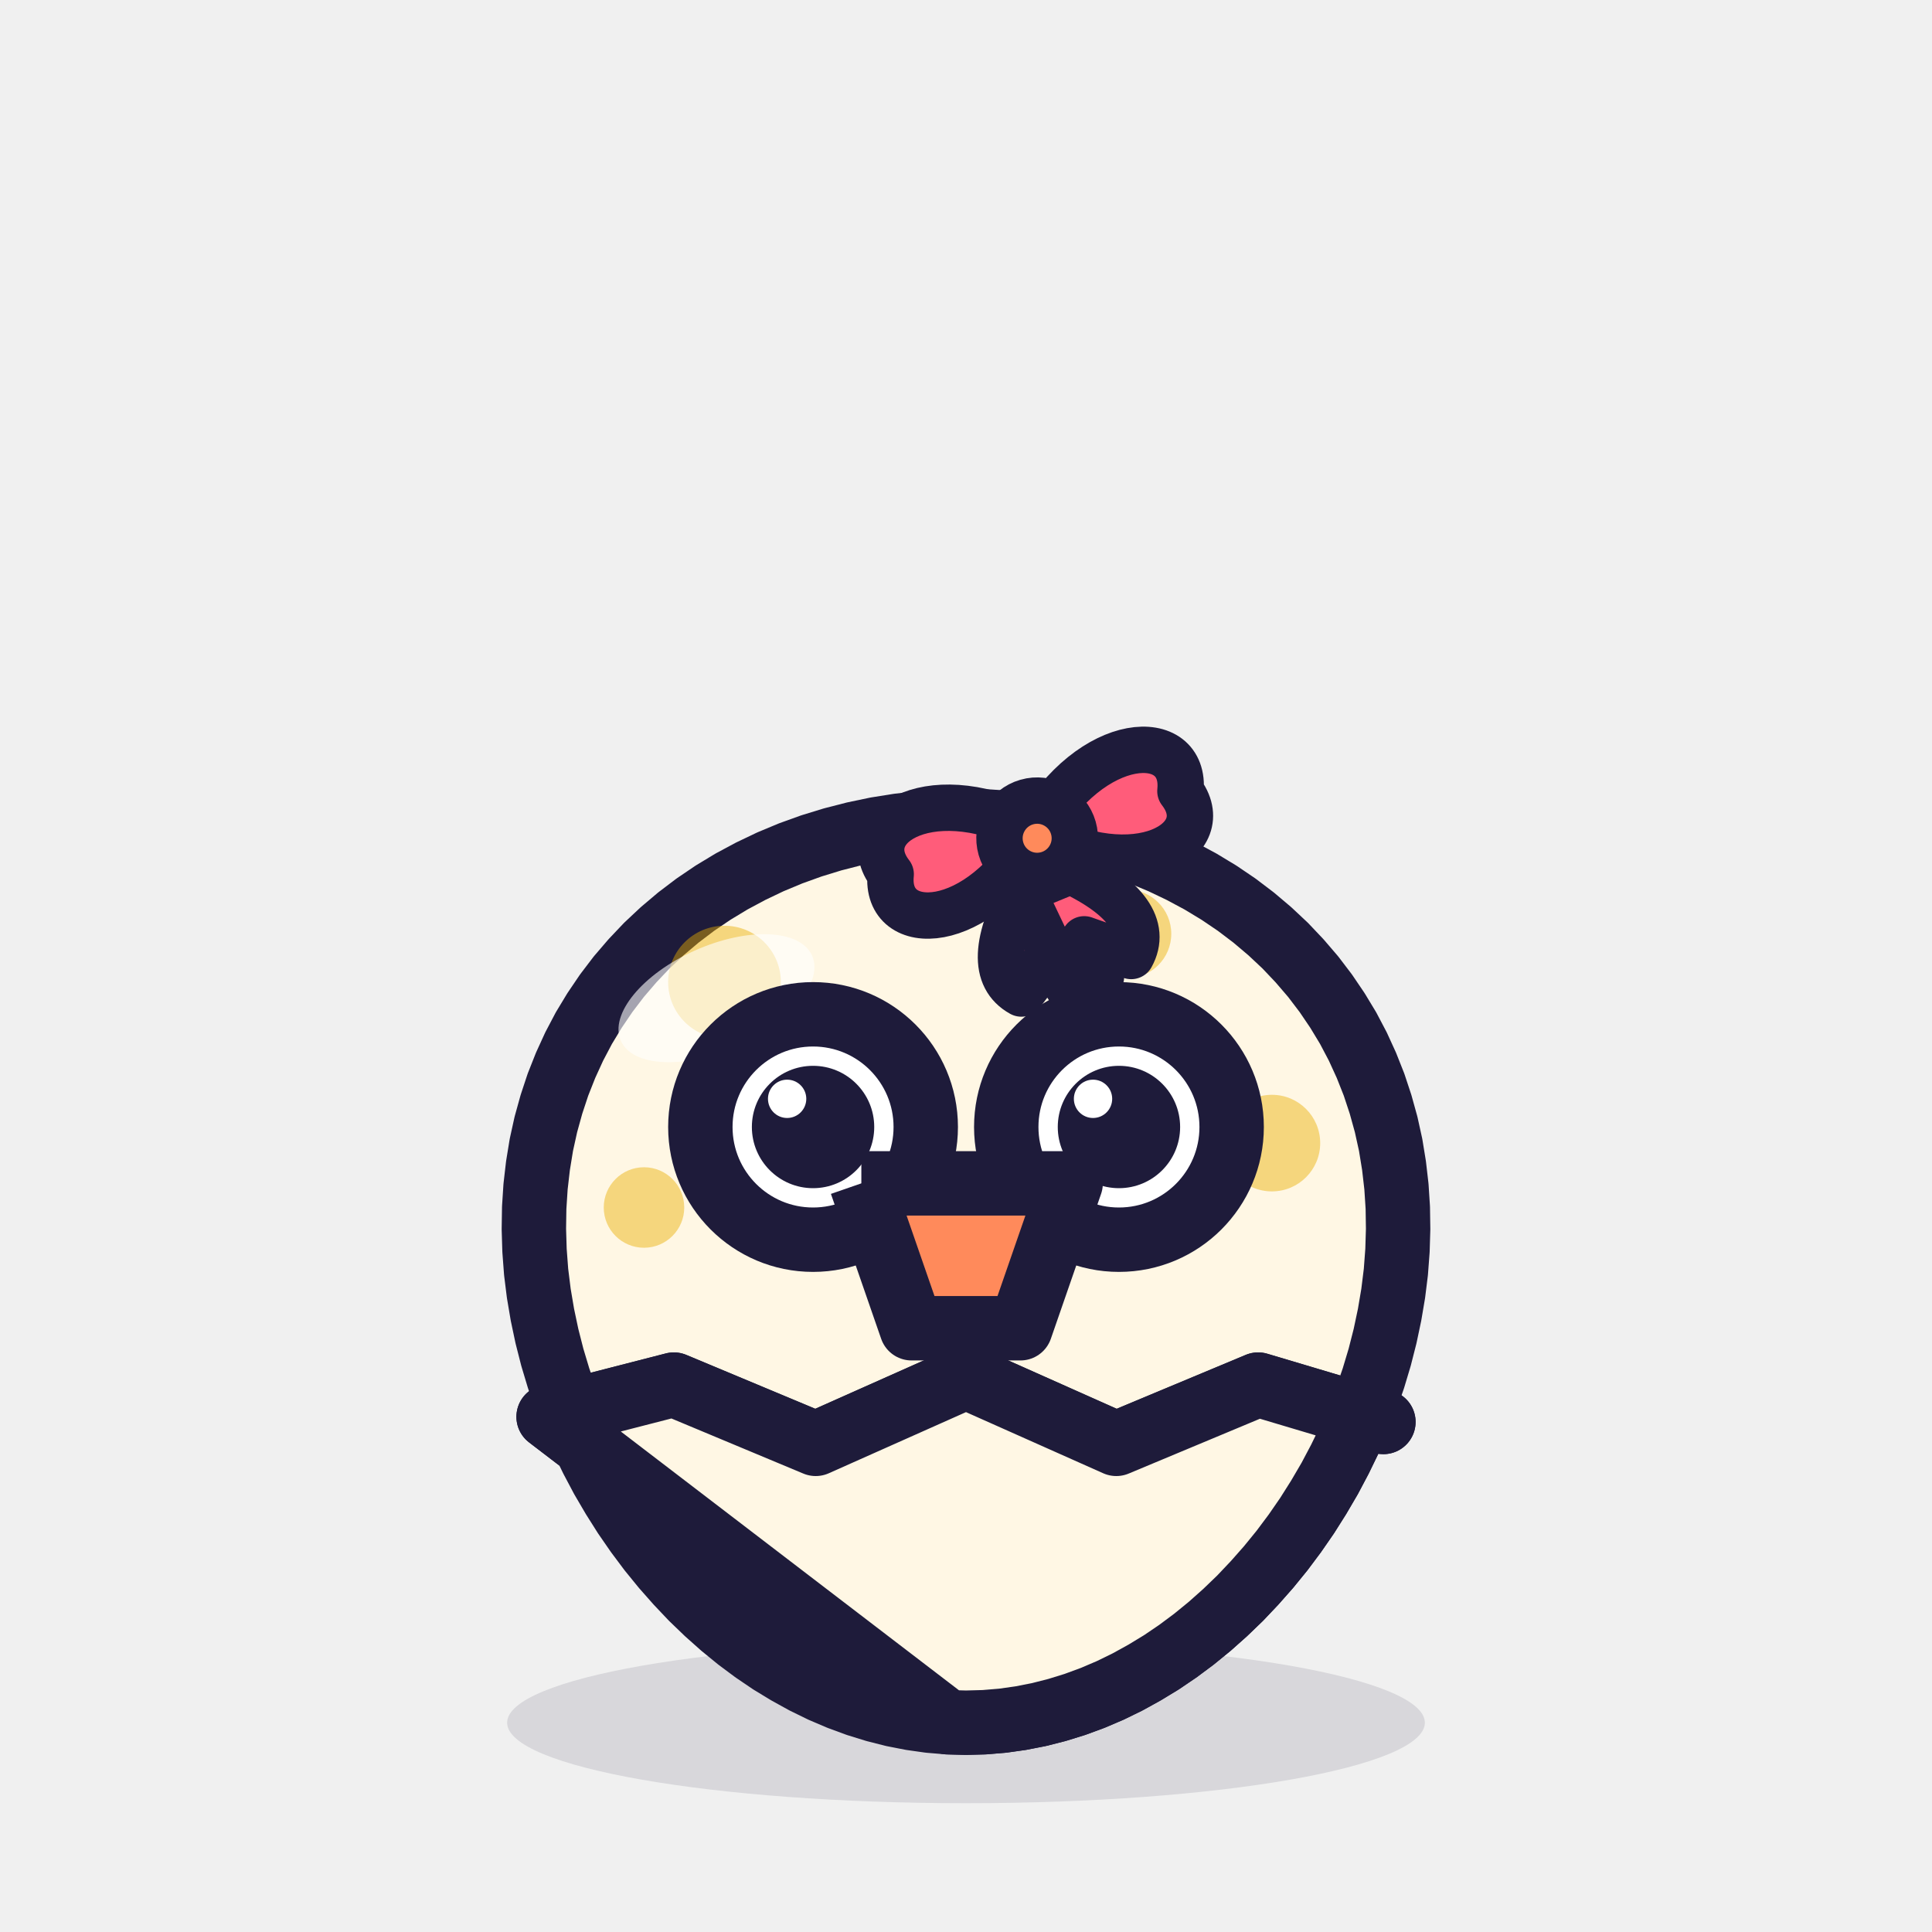
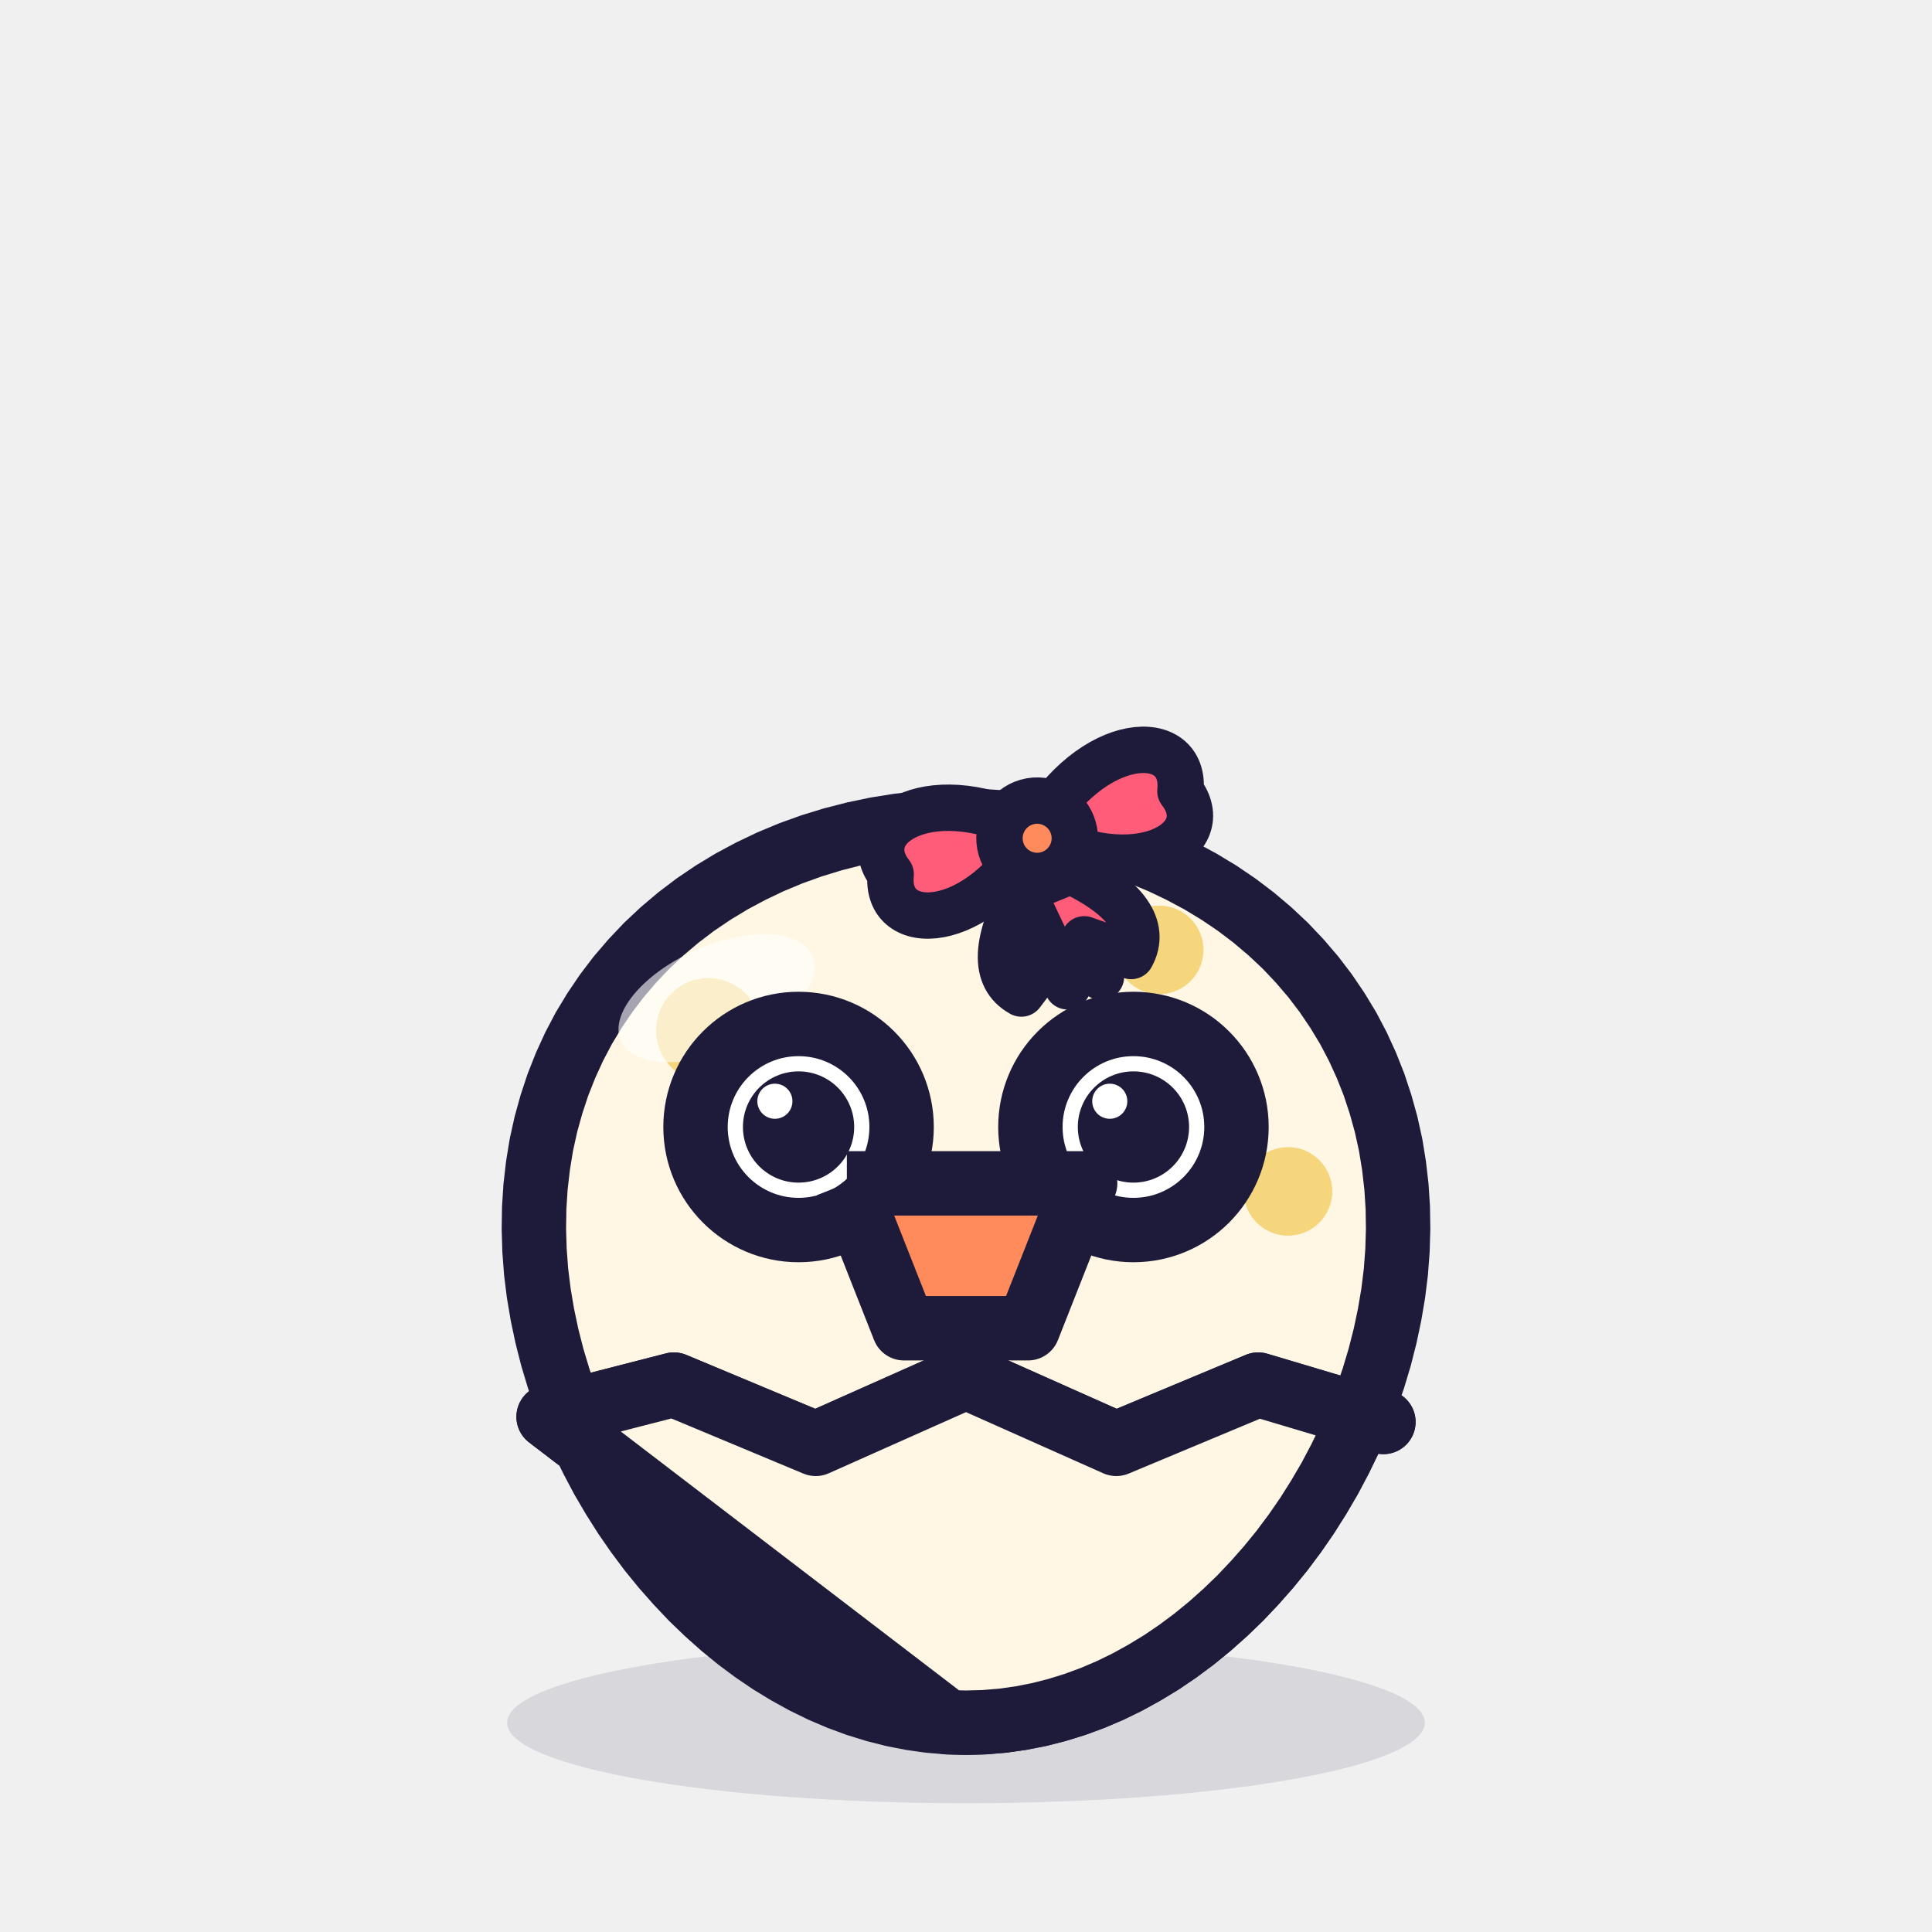
<svg xmlns="http://www.w3.org/2000/svg" viewBox="0 0 240 240" width="240" height="240" role="img" aria-label="Pip v2 B Bolt · egg · idle · accessory bow">
  <g id="shadow">
    <ellipse cx="120" cy="214" rx="57" ry="10" fill="#1E1B3A" opacity="0.12" />
  </g>
  <g id="shell_top" fill="#FFF7E4" stroke="#1E1B3A" stroke-width="8" stroke-linejoin="round">
    <path d="M 117.73 213.94 L 120 214 L 122.27 213.94 L 124.55 213.75 L 126.81 213.43 L 129.06 212.99 L 131.3 212.42 L 133.53 211.73 L 135.73 210.92 L 137.91 209.99 L 140.06 208.94 L 142.18 207.77 L 144.27 206.5 L 146.32 205.11 L 148.32 203.62 L 150.28 202.02 L 152.19 200.32 L 154.05 198.53 L 155.84 196.64 L 157.58 194.67 L 159.25 192.62 L 160.85 190.48 L 162.37 188.28 L 163.81 186 L 165.18 183.66 L 166.45 181.26 L 167.64 178.81 L 168.73 176.32 L 169.72 173.78 L 170.61 171.2 L 171.39 168.6 L 172.06 165.97 L 172.62 163.32 L 173.07 160.66 L 173.4 158 L 173.6 155.34 L 173.68 152.68 L 173.64 150.03 L 173.47 147.4 L 173.17 144.8 L 172.75 142.22 L 172.19 139.68 L 171.5 137.19 L 170.69 134.74 L 169.74 132.34 L 168.67 130 L 167.47 127.72 L 166.14 125.52 L 164.69 123.38 L 163.13 121.33 L 161.44 119.36 L 159.65 117.47 L 157.74 115.68 L 155.73 113.98 L 153.62 112.38 L 151.42 110.89 L 149.12 109.5 L 146.75 108.23 L 144.3 107.06 L 141.78 106.01 L 139.2 105.08 L 136.56 104.27 L 133.87 103.58 L 131.15 103.01 L 128.39 102.57 L 125.61 102.25 L 122.81 102.06 L 120 102 L 120 102 L 117.19 102.06 L 114.39 102.25 L 111.61 102.57 L 108.85 103.01 L 106.13 103.58 L 103.44 104.27 L 100.8 105.08 L 98.22 106.01 L 95.7 107.06 L 93.25 108.23 L 90.88 109.5 L 88.58 110.89 L 86.38 112.38 L 84.27 113.98 L 82.26 115.68 L 80.35 117.47 L 78.56 119.36 L 76.87 121.33 L 75.31 123.38 L 73.86 125.52 L 72.53 127.72 L 71.33 130 L 70.26 132.34 L 69.31 134.74 L 68.5 137.19 L 67.81 139.68 L 67.25 142.22 L 66.83 144.8 L 66.53 147.4 L 66.36 150.03 L 66.32 152.68 L 66.4 155.34 L 66.6 158 L 66.93 160.66 L 67.38 163.32 L 67.94 165.97 L 68.61 168.6 L 69.39 171.2 L 70.28 173.78 L 71.27 176.32 L 72.36 178.81 L 73.55 181.26 L 74.82 183.66 L 76.19 186 L 77.63 188.28 L 79.15 190.48 L 80.75 192.62 L 82.42 194.67 L 84.16 196.64 L 85.95 198.53 L 87.81 200.32 L 89.72 202.02 L 91.68 203.62 L 93.68 205.11 L 95.73 206.5 L 97.82 207.77 L 99.94 208.94 L 102.09 209.99 L 104.27 210.92 L 106.47 211.73 L 108.7 212.42 L 110.94 212.99 L 113.19 213.43 L 115.45 213.75 L 117.73 213.94 L 120 214 L 122.27 213.94 L 124.55 213.75 L 126.81 213.43 L 129.06 212.99 L 131.3 212.42 L 133.53 211.73 L 135.73 210.92 L 137.91 209.99 L 140.06 208.94 L 142.18 207.77 L 144.27 206.5 L 146.32 205.11 L 148.32 203.62 L 150.28 202.02 L 152.19 200.32 L 154.05 198.53 L 155.84 196.64 L 157.58 194.67 L 159.25 192.62 L 160.85 190.48 L 162.37 188.28 L 163.81 186 L 165.18 183.66 L 166.45 181.26 L 167.64 178.81 L 168.73 176.32 L 171.85 176.64 156.29 172 L 138.67 179.36 L 120 171.04 L 101.33 179.36 L 83.71 172 L 68.15 176 Z" />
-     <circle cx="90" cy="122" r="7" fill="#E9AE00" stroke="none" opacity="0.45" />
-     <circle cx="140" cy="116" r="5.5" fill="#E9AE00" stroke="none" opacity="0.45" />
-     <circle cx="158" cy="142" r="6" fill="#E9AE00" stroke="none" opacity="0.45" />
-     <circle cx="80" cy="150" r="5" fill="#E9AE00" stroke="none" opacity="0.45" />
-     <circle cx="126" cy="106" r="4.5" fill="#E9AE00" stroke="none" opacity="0.45" />
+     <circle cx="88" cy="128" r="6.5" fill="#E9AE00" stroke="none" opacity="0.45" />
+     <circle cx="144" cy="118" r="5.5" fill="#E9AE00" stroke="none" opacity="0.45" />
+     <circle cx="160" cy="148" r="5.5" fill="#E9AE00" stroke="none" opacity="0.45" />
    <ellipse cx="89" cy="124" rx="13" ry="6.5" fill="#FFFFFF" stroke="none" opacity="0.6" transform="rotate(-24 89 124)" />
  </g>
  <g id="tail" opacity="0" />
  <g id="wing_l" opacity="0" />
  <g id="wing_r" opacity="0" />
  <g id="body" opacity="0" />
  <g id="belly" opacity="0" />
  <g id="highlight" opacity="0" />
  <g id="feet" opacity="0" />
  <g id="head_tuft" opacity="0" />
  <g id="head">
    <g id="cheek_l" />
    <g id="cheek_r" />
    <g id="brow_l" fill="none" stroke="#1E1B3A" stroke-width="6.5" stroke-linecap="round" />
    <g id="brow_r" fill="none" stroke="#1E1B3A" stroke-width="6.5" stroke-linecap="round" />
-     <g id="eye_l" data-eye="l" transform="translate(101 140)">
+     <g id="eye_l" data-eye="l" transform="translate(99.2 140)">
      <g id="open" opacity="1">
-         <circle cx="0" cy="0" r="14" fill="#FFFFFF" stroke="#1E1B3A" stroke-width="8" />
-         <circle cx="0" cy="0" r="7.6" fill="#1E1B3A" />
-         <circle cx="-3.22" cy="-3.5" r="2.38" fill="#FFFFFF" />
+         <circle cx="0" cy="0" r="12.8" fill="#FFFFFF" stroke="#1E1B3A" stroke-width="8" />
+         <circle cx="0" cy="0" r="6.91" fill="#1E1B3A" />
+         <circle cx="-2.94" cy="-3.2" r="2.18" fill="#FFFFFF" />
      </g>
      <g id="closed" opacity="0">
-         <path d="M -11.48 1.68 L 0 -5.04 L 11.48 1.68" fill="none" stroke="#1E1B3A" stroke-width="8" stroke-linecap="round" />
+         <path d="M -10.5 1.54 Q 0 -10.75 10.5 1.54" fill="none" stroke="#1E1B3A" stroke-width="8" stroke-linecap="round" />
      </g>
      <g id="happy" opacity="0">
-         <path d="M -11.48 5.88 L 0 -9.8 L 11.48 5.88" fill="none" stroke="#1E1B3A" stroke-width="9" stroke-linecap="round" />
+         <path d="M -10.5 5.38 Q 0 -23.3 10.5 5.38" fill="none" stroke="#1E1B3A" stroke-width="9" stroke-linecap="round" />
      </g>
      <g id="sleepy" opacity="0">
-         <path d="M -11.48 -1.12 L 0 7.28 L 11.48 -1.12" fill="none" stroke="#1E1B3A" stroke-width="8" stroke-linecap="round" />
-         <path d="M 11.48 0 L 16.48 -5.6" fill="none" stroke="#1E1B3A" stroke-width="8" stroke-linecap="round" />
+         <path d="M -10.5 -1.02 Q 0 14.34 10.5 -1.02" fill="none" stroke="#1E1B3A" stroke-width="8" stroke-linecap="round" />
      </g>
      <g id="surprised" opacity="0">
-         <circle cx="0" cy="0" r="16.24" fill="#FFFFFF" stroke="#1E1B3A" stroke-width="8" />
-         <circle cx="0" cy="0" r="5.02" fill="#1E1B3A" />
-         <circle cx="-3.22" cy="-3.5" r="2.94" fill="#FFFFFF" />
+         <circle cx="0" cy="0" r="14.85" fill="#FFFFFF" stroke="#1E1B3A" stroke-width="8" />
+         <circle cx="0" cy="0" r="4.56" fill="#1E1B3A" />
+         <circle cx="-2.94" cy="-3.2" r="2.69" fill="#FFFFFF" />
      </g>
      <g id="wink" opacity="0">
-         <path d="M -11.48 1.96 L 0 -4.2 L 11.48 1.96" fill="none" stroke="#1E1B3A" stroke-width="8" stroke-linecap="round" />
-         <path d="M 11.48 0 L 16.48 -5.6" fill="none" stroke="#1E1B3A" stroke-width="8" stroke-linecap="round" />
+         <path d="M -10.5 5.38 Q 0 -23.3 10.5 5.38" fill="none" stroke="#1E1B3A" stroke-width="9" stroke-linecap="round" />
      </g>
    </g>
-     <g id="eye_r" data-eye="r" transform="translate(139 140)">
+     <g id="eye_r" data-eye="r" transform="translate(140.8 140)">
      <g id="open" opacity="1">
-         <circle cx="0" cy="0" r="14" fill="#FFFFFF" stroke="#1E1B3A" stroke-width="8" />
-         <circle cx="0" cy="0" r="7.6" fill="#1E1B3A" />
-         <circle cx="-3.22" cy="-3.5" r="2.38" fill="#FFFFFF" />
+         <circle cx="0" cy="0" r="12.8" fill="#FFFFFF" stroke="#1E1B3A" stroke-width="8" />
+         <circle cx="0" cy="0" r="6.91" fill="#1E1B3A" />
+         <circle cx="-2.94" cy="-3.2" r="2.18" fill="#FFFFFF" />
      </g>
      <g id="closed" opacity="0">
-         <path d="M -11.48 1.68 L 0 -5.04 L 11.48 1.68" fill="none" stroke="#1E1B3A" stroke-width="8" stroke-linecap="round" />
+         <path d="M -10.5 1.54 Q 0 -10.75 10.5 1.54" fill="none" stroke="#1E1B3A" stroke-width="8" stroke-linecap="round" />
      </g>
      <g id="happy" opacity="0">
-         <path d="M -11.48 5.88 L 0 -9.8 L 11.48 5.88" fill="none" stroke="#1E1B3A" stroke-width="9" stroke-linecap="round" />
+         <path d="M -10.5 5.38 Q 0 -23.3 10.5 5.38" fill="none" stroke="#1E1B3A" stroke-width="9" stroke-linecap="round" />
      </g>
      <g id="sleepy" opacity="0">
-         <path d="M -11.48 -1.12 L 0 7.28 L 11.48 -1.12" fill="none" stroke="#1E1B3A" stroke-width="8" stroke-linecap="round" />
-         <path d="M 11.48 0 L 16.48 -5.6" fill="none" stroke="#1E1B3A" stroke-width="8" stroke-linecap="round" />
+         <path d="M -10.5 -1.02 Q 0 14.34 10.5 -1.02" fill="none" stroke="#1E1B3A" stroke-width="8" stroke-linecap="round" />
      </g>
      <g id="surprised" opacity="0">
-         <circle cx="0" cy="0" r="16.24" fill="#FFFFFF" stroke="#1E1B3A" stroke-width="8" />
-         <circle cx="0" cy="0" r="5.02" fill="#1E1B3A" />
-         <circle cx="-3.22" cy="-3.5" r="2.94" fill="#FFFFFF" />
+         <circle cx="0" cy="0" r="14.85" fill="#FFFFFF" stroke="#1E1B3A" stroke-width="8" />
+         <circle cx="0" cy="0" r="4.56" fill="#1E1B3A" />
+         <circle cx="-2.94" cy="-3.2" r="2.69" fill="#FFFFFF" />
      </g>
      <g id="wink" opacity="0">
-         <path d="M -11.48 1.96 L 0 -4.2 L 11.48 1.96" fill="none" stroke="#1E1B3A" stroke-width="8" stroke-linecap="round" />
-         <path d="M -11.48 0 L -16.48 -5.6" fill="none" stroke="#1E1B3A" stroke-width="8" stroke-linecap="round" />
+         <path d="M -10.5 5.38 Q 0 -23.3 10.5 5.38" fill="none" stroke="#1E1B3A" stroke-width="9" stroke-linecap="round" />
      </g>
    </g>
    <g id="beak_top">
-       <path d="M -13 -6 L 13 -6 L 6.76 12 L -6.76 12 L -13 -6" transform="translate(120 153)" fill="#FF8A5B" stroke="#1E1B3A" stroke-width="8" stroke-linejoin="round" />
+       <path d="M -14.8 -6 L 14.8 -6 L 7.7 12 L -7.7 12 L -14.8 -6" transform="translate(120 153)" fill="#FF8A5B" stroke="#1E1B3A" stroke-width="8" stroke-linejoin="round" />
    </g>
    <g id="beak_bottom" opacity="0" />
  </g>
  <g id="shell_bottom" fill="#FFF7E4" stroke="#1E1B3A" stroke-width="8" stroke-linejoin="round">
    <path d="M 168.73 176.32 L 167.64 178.81 L 166.45 181.26 L 165.18 183.66 L 163.81 186 L 162.37 188.28 L 160.85 190.48 L 159.25 192.62 L 157.58 194.67 L 155.84 196.64 L 154.05 198.53 L 152.19 200.32 L 150.28 202.02 L 148.32 203.62 L 146.32 205.11 L 144.27 206.5 L 142.18 207.77 L 140.06 208.94 L 137.91 209.99 L 135.73 210.92 L 133.53 211.73 L 131.3 212.42 L 129.06 212.99 L 126.81 213.43 L 124.55 213.75 L 122.27 213.94 L 120 214 L 117.73 213.94 L 68.15 176 83.71 172 L 101.33 179.36 L 120 171.04 L 138.67 179.36 L 156.29 172 L 171.85 176.64 Z" />
  </g>
  <g id="accessory_head">
    <g>
      <g transform="translate(128.64 103.44)translate(0 0)rotate(-16)scale(0.72 0.72)translate(0 0)">
        <path d="M 0 0 C -14 -14 -30 -10 -26 0 C -30 10 -14 14 0 0 Z" fill="#FF5C7A" stroke="#1E1B3A" stroke-width="8" stroke-linejoin="round" />
        <path d="M 0 0 C 14 -14 30 -10 26 0 C 30 10 14 14 0 0 Z" fill="#FF5C7A" stroke="#1E1B3A" stroke-width="8" stroke-linejoin="round" />
        <path d="M -4 8 C -12 16 -14 22 -10 26 L -2 20 L 4 27 L 5 9 Z" fill="#FF5C7A" stroke="#1E1B3A" stroke-width="8" stroke-linejoin="round" />
        <path d="M 4 8 C 12 15 14 21 10 25 L 3 20 L -2 27 L -5 9 Z" fill="#FF5C7A" stroke="#1E1B3A" stroke-width="8" stroke-linejoin="round" />
        <circle cx="0" cy="1" r="6.5" fill="#FF8A5B" stroke="#1E1B3A" stroke-width="8" />
      </g>
    </g>
  </g>
  <g id="accessory_neck" />
  <g id="accessory_face" />
  <g id="fx" />
</svg>
